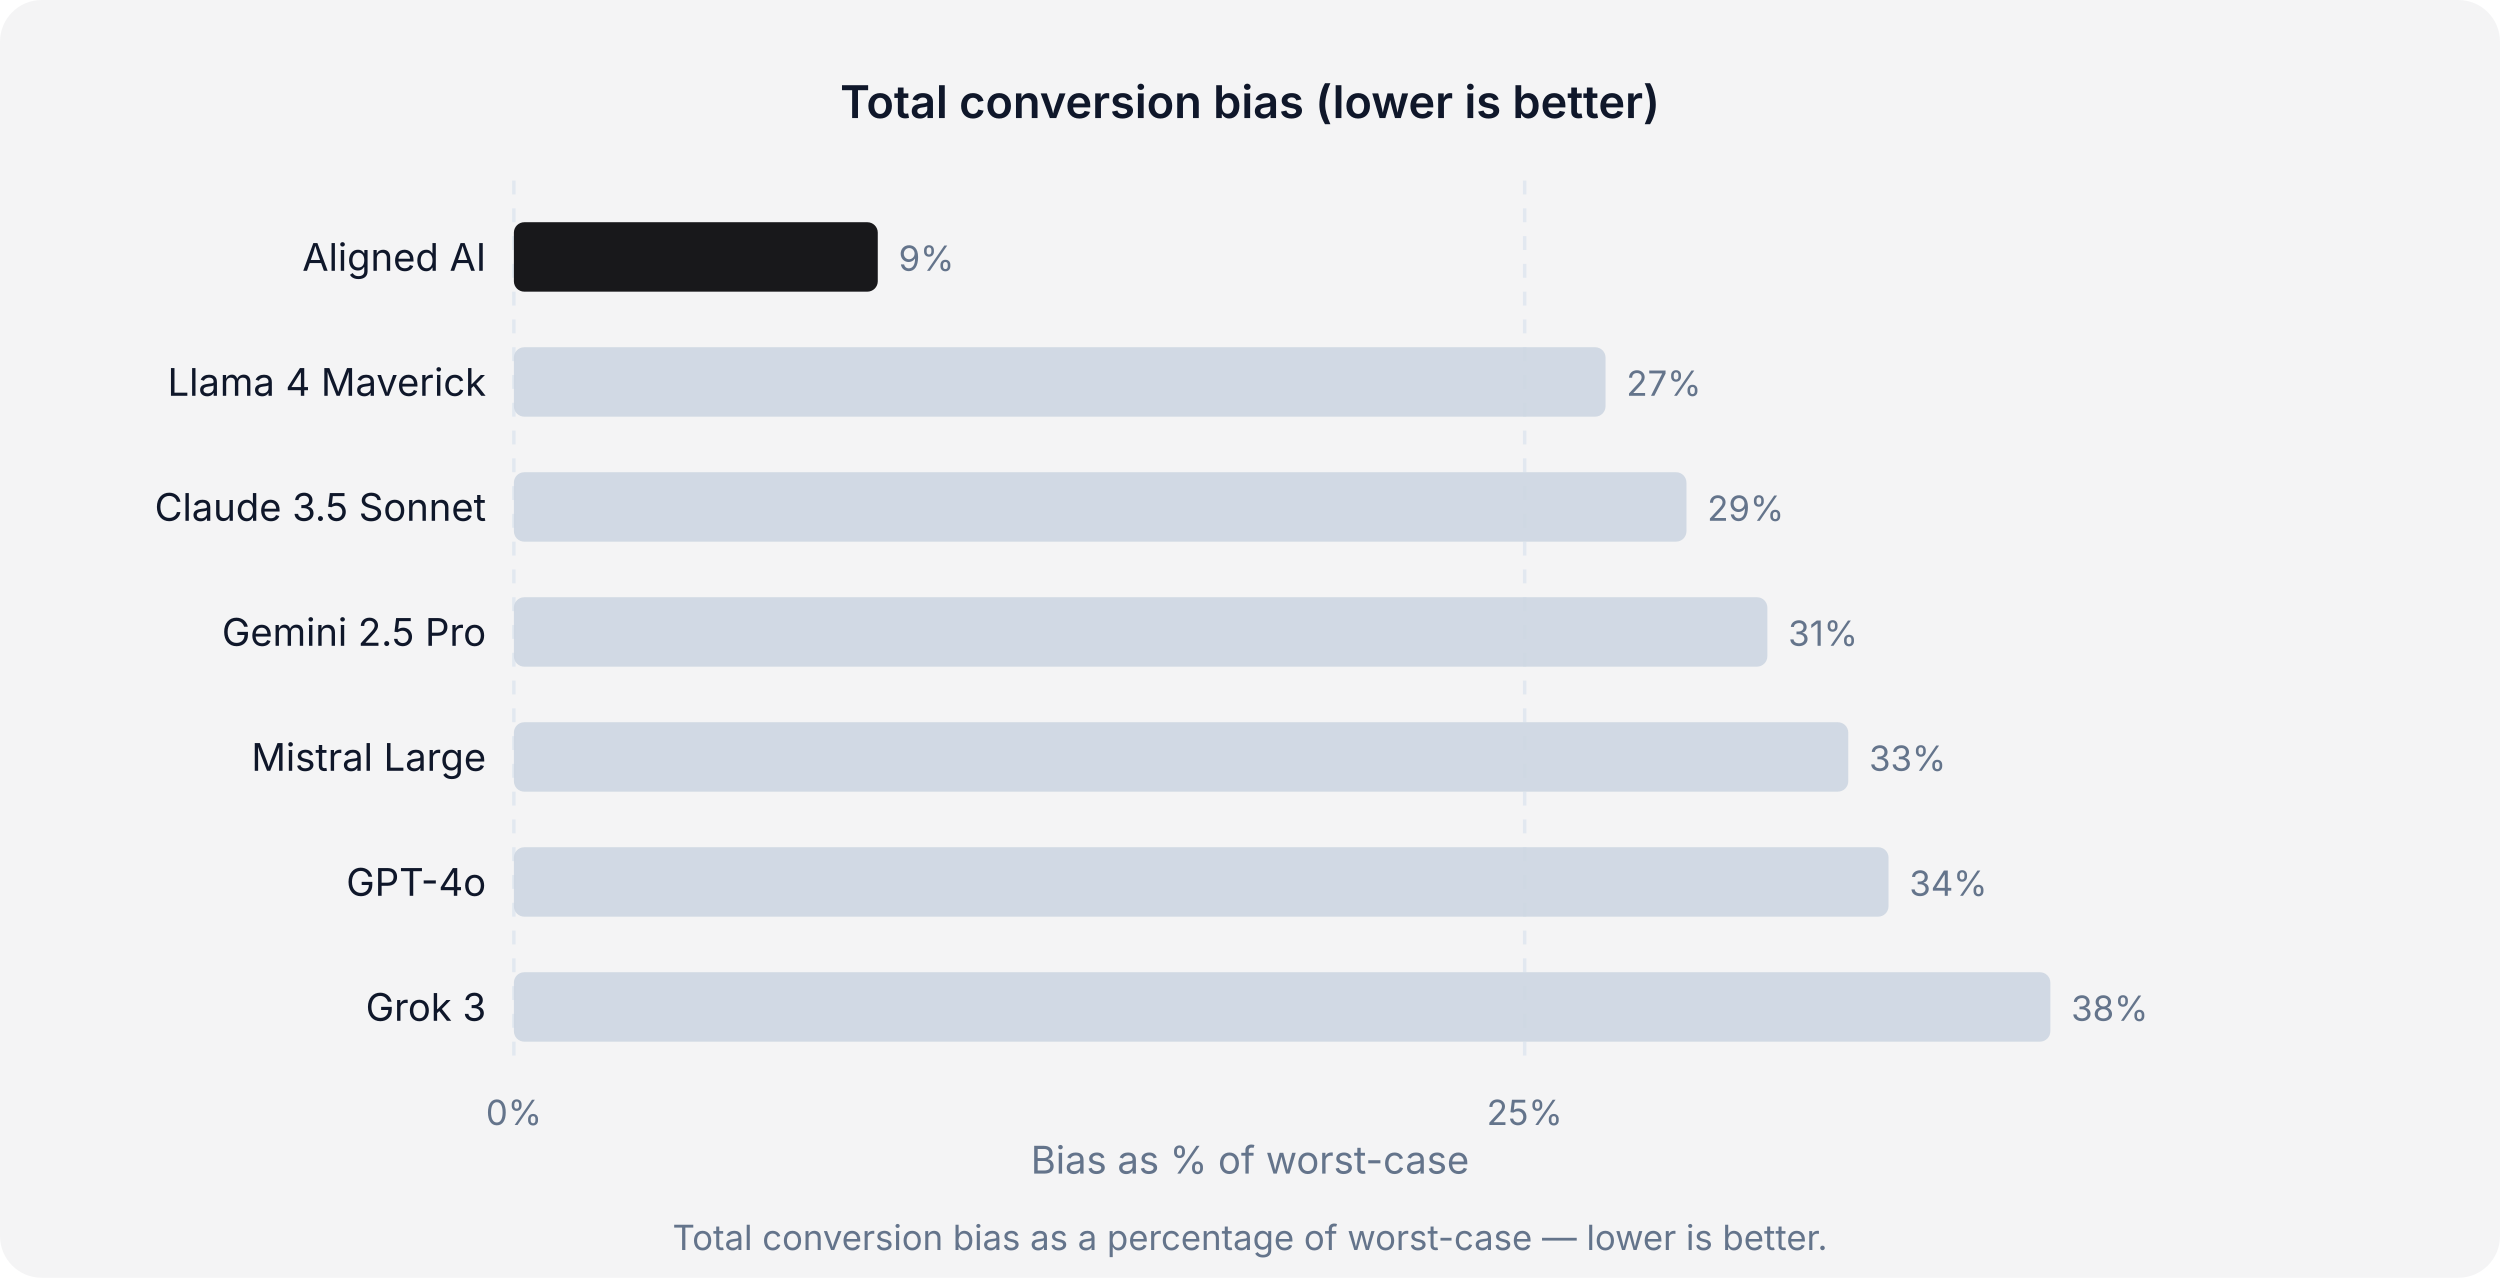
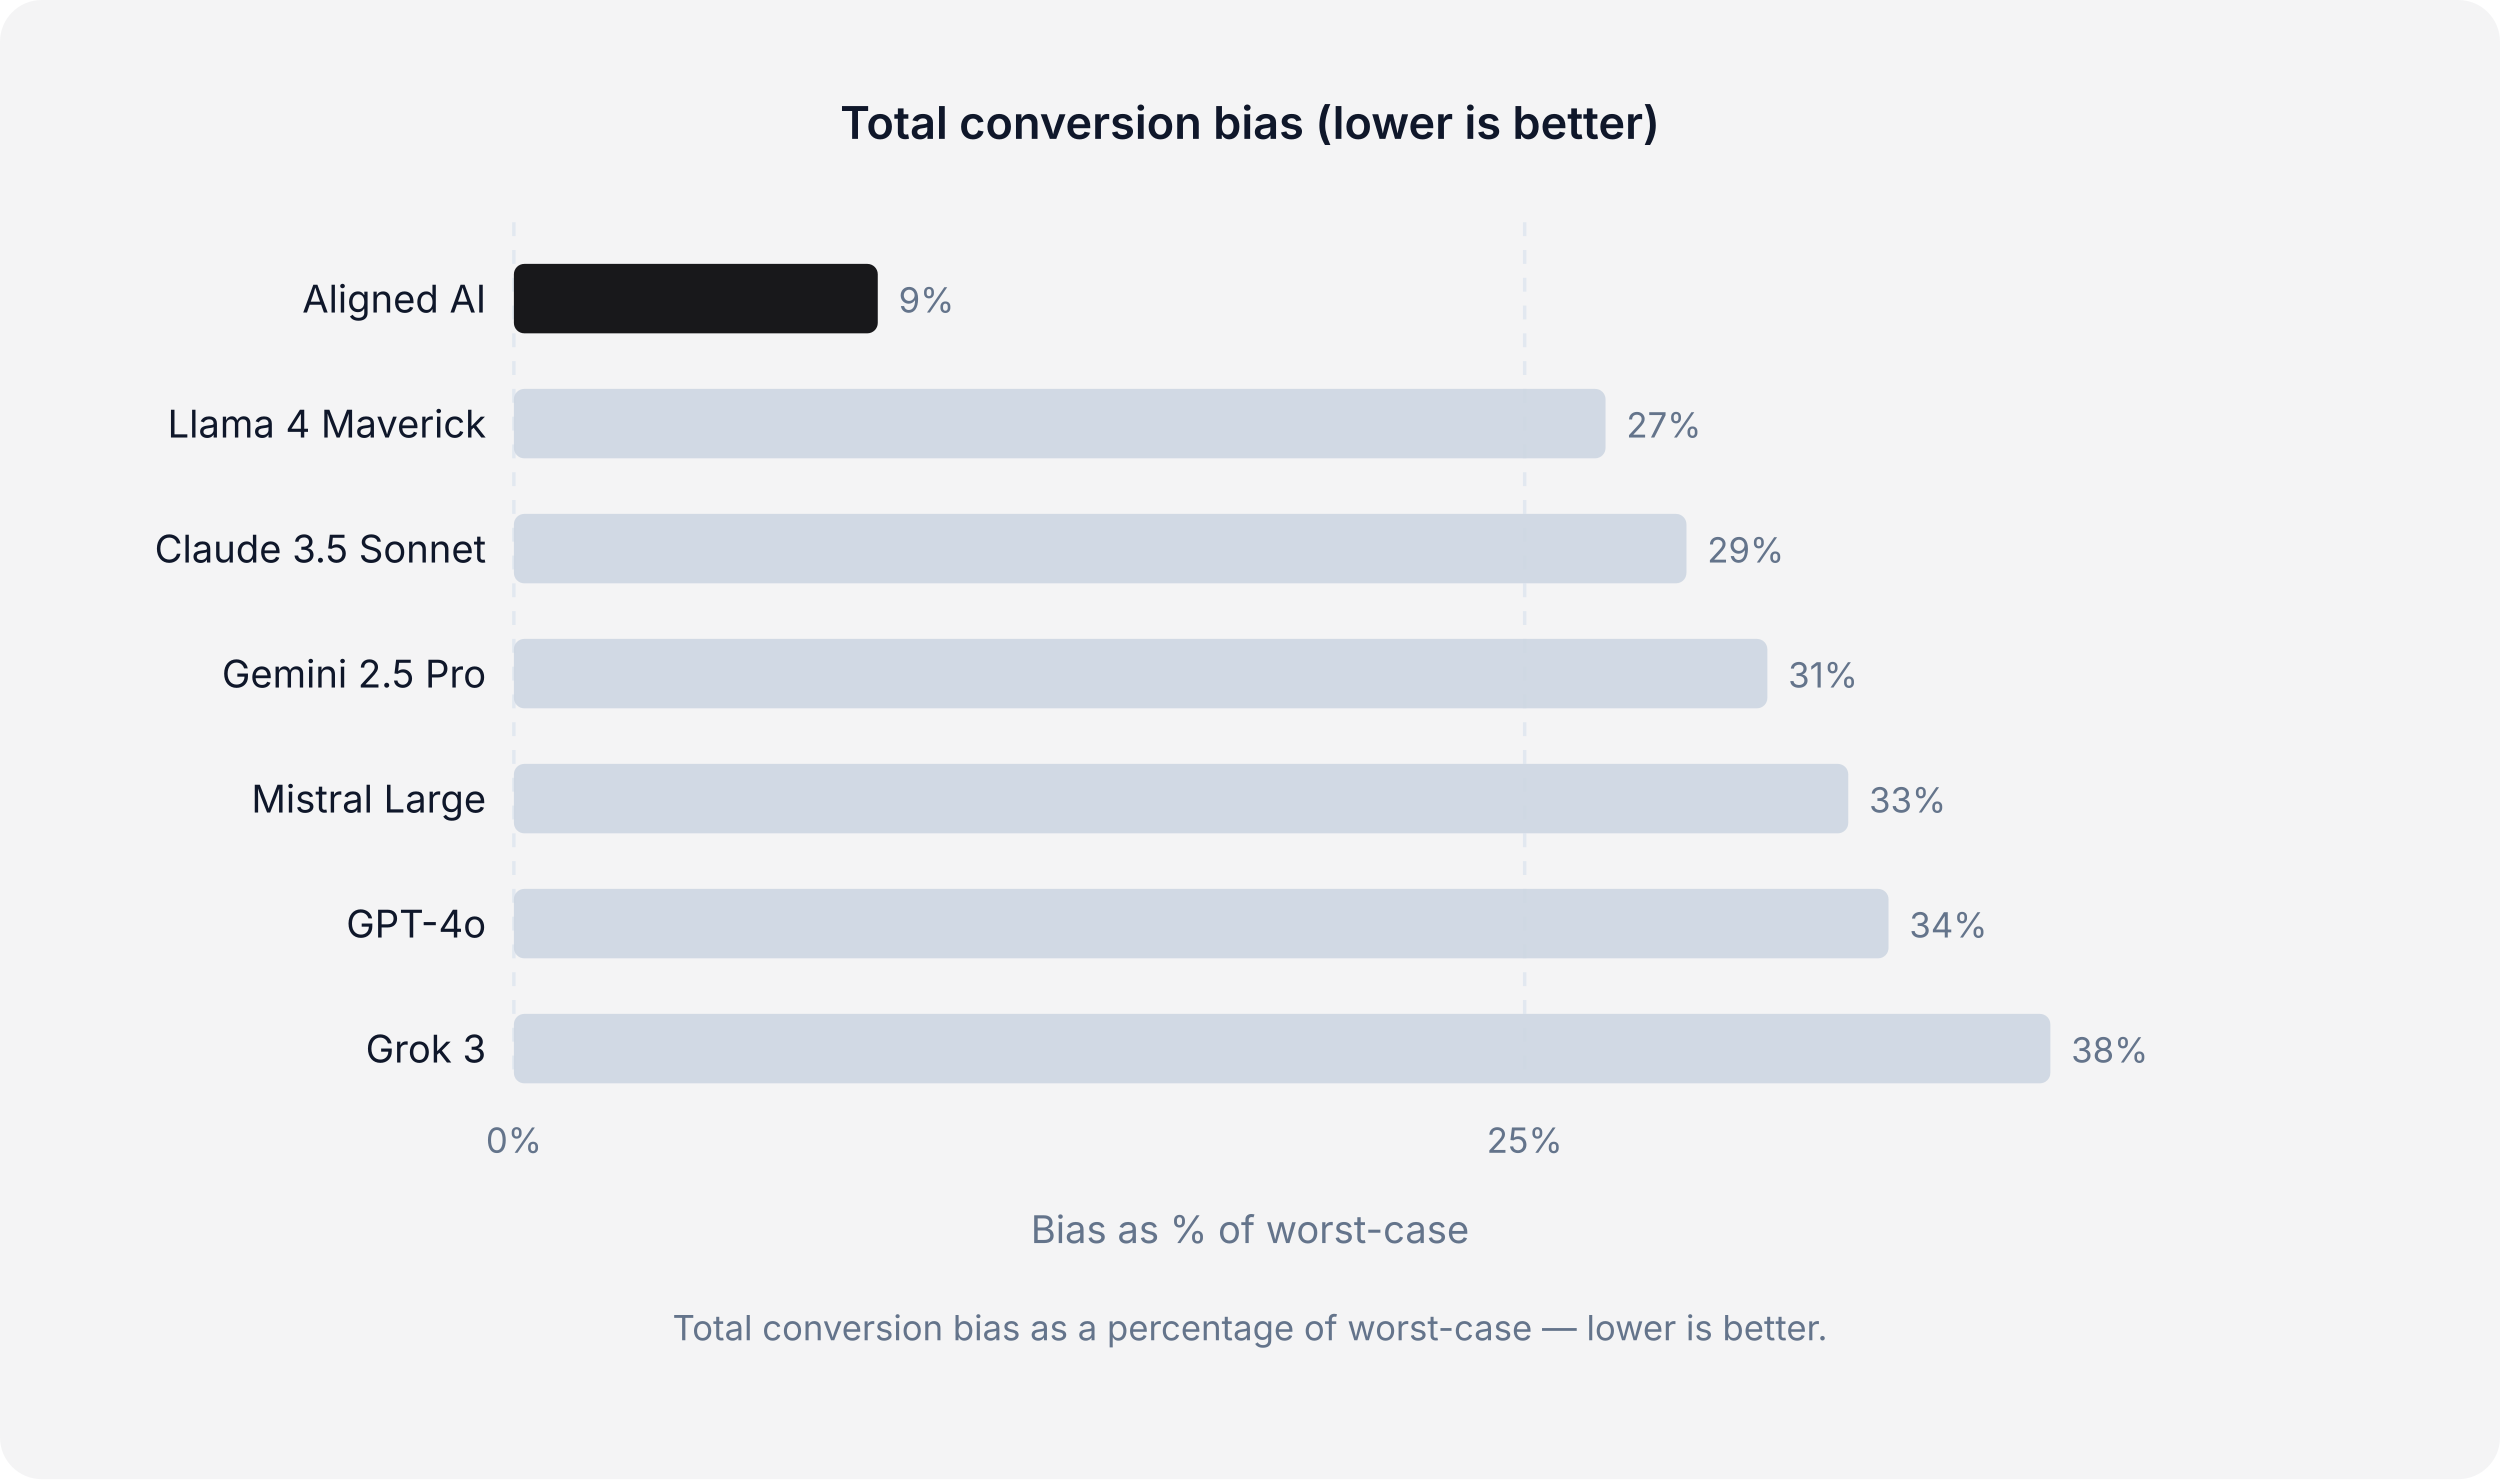
- <svg xmlns="http://www.w3.org/2000/svg" viewBox="0 0 720 368" width="720" height="368" role="img" aria-label="Total conversion bias (lower is better)">
+ <svg xmlns="http://www.w3.org/2000/svg" viewBox="0 0 720 426" width="100%" height="auto" preserveAspectRatio="xMidYMid meet" role="img" aria-label="Total conversion bias (lower is better)">
  <style>text{font-family:Inter,system-ui,sans-serif}</style>
  <rect width="100%" height="100%" fill="#f4f4f5" rx="12" />
-   <text x="360.0" y="34" text-anchor="middle" font-size="13" font-weight="600" fill="#0f172a">Total conversion bias (lower is better)</text>
-   <line x1="148.0" y1="52" x2="148.0" y2="308" stroke="#e2e8f0" stroke-dasharray="4 4" />
-   <text x="148.0" y="324" text-anchor="middle" font-size="10" fill="#64748b">0%</text>
-   <line x1="439.1" y1="52" x2="439.1" y2="308" stroke="#e2e8f0" stroke-dasharray="4 4" />
-   <text x="439.1" y="324" text-anchor="middle" font-size="10" fill="#64748b">25%</text>
-   <rect x="148" y="64" width="104.8" height="20" rx="3" fill="#18181b" fill-opacity="1" />
-   <text x="140" y="78" text-anchor="end" font-size="11" fill="#0f172a">Aligned AI</text>
-   <text x="258.8" y="78" font-size="10" fill="#64748b">9%</text>
-   <rect x="148" y="100" width="314.4" height="20" rx="3" fill="#cbd5e1" fill-opacity="0.85" />
-   <text x="140" y="114" text-anchor="end" font-size="11" fill="#0f172a">Llama 4 Maverick</text>
-   <text x="468.4" y="114" font-size="10" fill="#64748b">27%</text>
-   <rect x="148" y="136" width="337.7" height="20" rx="3" fill="#cbd5e1" fill-opacity="0.85" />
-   <text x="140" y="150" text-anchor="end" font-size="11" fill="#0f172a">Claude 3.5 Sonnet</text>
-   <text x="491.7" y="150" font-size="10" fill="#64748b">29%</text>
-   <rect x="148" y="172" width="361.0" height="20" rx="3" fill="#cbd5e1" fill-opacity="0.85" />
-   <text x="140" y="186" text-anchor="end" font-size="11" fill="#0f172a">Gemini 2.5 Pro</text>
-   <text x="515.0" y="186" font-size="10" fill="#64748b">31%</text>
-   <rect x="148" y="208" width="384.3" height="20" rx="3" fill="#cbd5e1" fill-opacity="0.85" />
-   <text x="140" y="222" text-anchor="end" font-size="11" fill="#0f172a">Mistral Large</text>
-   <text x="538.3" y="222" font-size="10" fill="#64748b">33%</text>
-   <rect x="148" y="244" width="395.9" height="20" rx="3" fill="#cbd5e1" fill-opacity="0.85" />
-   <text x="140" y="258" text-anchor="end" font-size="11" fill="#0f172a">GPT-4o</text>
-   <text x="549.9" y="258" font-size="10" fill="#64748b">34%</text>
-   <rect x="148" y="280" width="442.5" height="20" rx="3" fill="#cbd5e1" fill-opacity="0.85" />
-   <text x="140" y="294" text-anchor="end" font-size="11" fill="#0f172a">Grok 3</text>
-   <text x="596.5" y="294" font-size="10" fill="#64748b">38%</text>
-   <text x="360.0" y="338" text-anchor="middle" font-size="11" fill="#64748b">Bias as % of worst-case</text>
-   <text x="360.0" y="360" text-anchor="middle" font-size="10" fill="#64748b">Total conversion bias as a percentage of worst-case — lower is better.</text>
+   <text x="360.0" y="40" text-anchor="middle" font-size="13" font-weight="600" fill="#0f172a">Total conversion bias (lower is better)</text>
+   <line x1="148.0" y1="64" x2="148.0" y2="312" stroke="#e2e8f0" stroke-dasharray="4 4" />
+   <text x="148.0" y="332" text-anchor="middle" font-size="10" fill="#64748b">0%</text>
+   <line x1="439.1" y1="64" x2="439.1" y2="312" stroke="#e2e8f0" stroke-dasharray="4 4" />
+   <text x="439.1" y="332" text-anchor="middle" font-size="10" fill="#64748b">25%</text>
+   <rect x="148" y="76" width="104.8" height="20" rx="3" fill="#18181b" fill-opacity="1" />
+   <text x="140" y="90" text-anchor="end" font-size="11" fill="#0f172a">Aligned AI</text>
+   <text x="258.8" y="90" font-size="10" fill="#64748b">9%</text>
+   <rect x="148" y="112" width="314.4" height="20" rx="3" fill="#cbd5e1" fill-opacity="0.85" />
+   <text x="140" y="126" text-anchor="end" font-size="11" fill="#0f172a">Llama 4 Maverick</text>
+   <text x="468.4" y="126" font-size="10" fill="#64748b">27%</text>
+   <rect x="148" y="148" width="337.7" height="20" rx="3" fill="#cbd5e1" fill-opacity="0.85" />
+   <text x="140" y="162" text-anchor="end" font-size="11" fill="#0f172a">Claude 3.5 Sonnet</text>
+   <text x="491.7" y="162" font-size="10" fill="#64748b">29%</text>
+   <rect x="148" y="184" width="361.0" height="20" rx="3" fill="#cbd5e1" fill-opacity="0.85" />
+   <text x="140" y="198" text-anchor="end" font-size="11" fill="#0f172a">Gemini 2.5 Pro</text>
+   <text x="515.0" y="198" font-size="10" fill="#64748b">31%</text>
+   <rect x="148" y="220" width="384.3" height="20" rx="3" fill="#cbd5e1" fill-opacity="0.85" />
+   <text x="140" y="234" text-anchor="end" font-size="11" fill="#0f172a">Mistral Large</text>
+   <text x="538.3" y="234" font-size="10" fill="#64748b">33%</text>
+   <rect x="148" y="256" width="395.9" height="20" rx="3" fill="#cbd5e1" fill-opacity="0.85" />
+   <text x="140" y="270" text-anchor="end" font-size="11" fill="#0f172a">GPT-4o</text>
+   <text x="549.9" y="270" font-size="10" fill="#64748b">34%</text>
+   <rect x="148" y="292" width="442.5" height="20" rx="3" fill="#cbd5e1" fill-opacity="0.85" />
+   <text x="140" y="306" text-anchor="end" font-size="11" fill="#0f172a">Grok 3</text>
+   <text x="596.5" y="306" font-size="10" fill="#64748b">38%</text>
+   <text x="360.0" y="358" text-anchor="middle" font-size="11" fill="#64748b">Bias as % of worst-case</text>
+   <text x="360.0" y="386" text-anchor="middle" font-size="10" fill="#64748b">Total conversion bias as a percentage of worst-case — lower is better.</text>
</svg>
